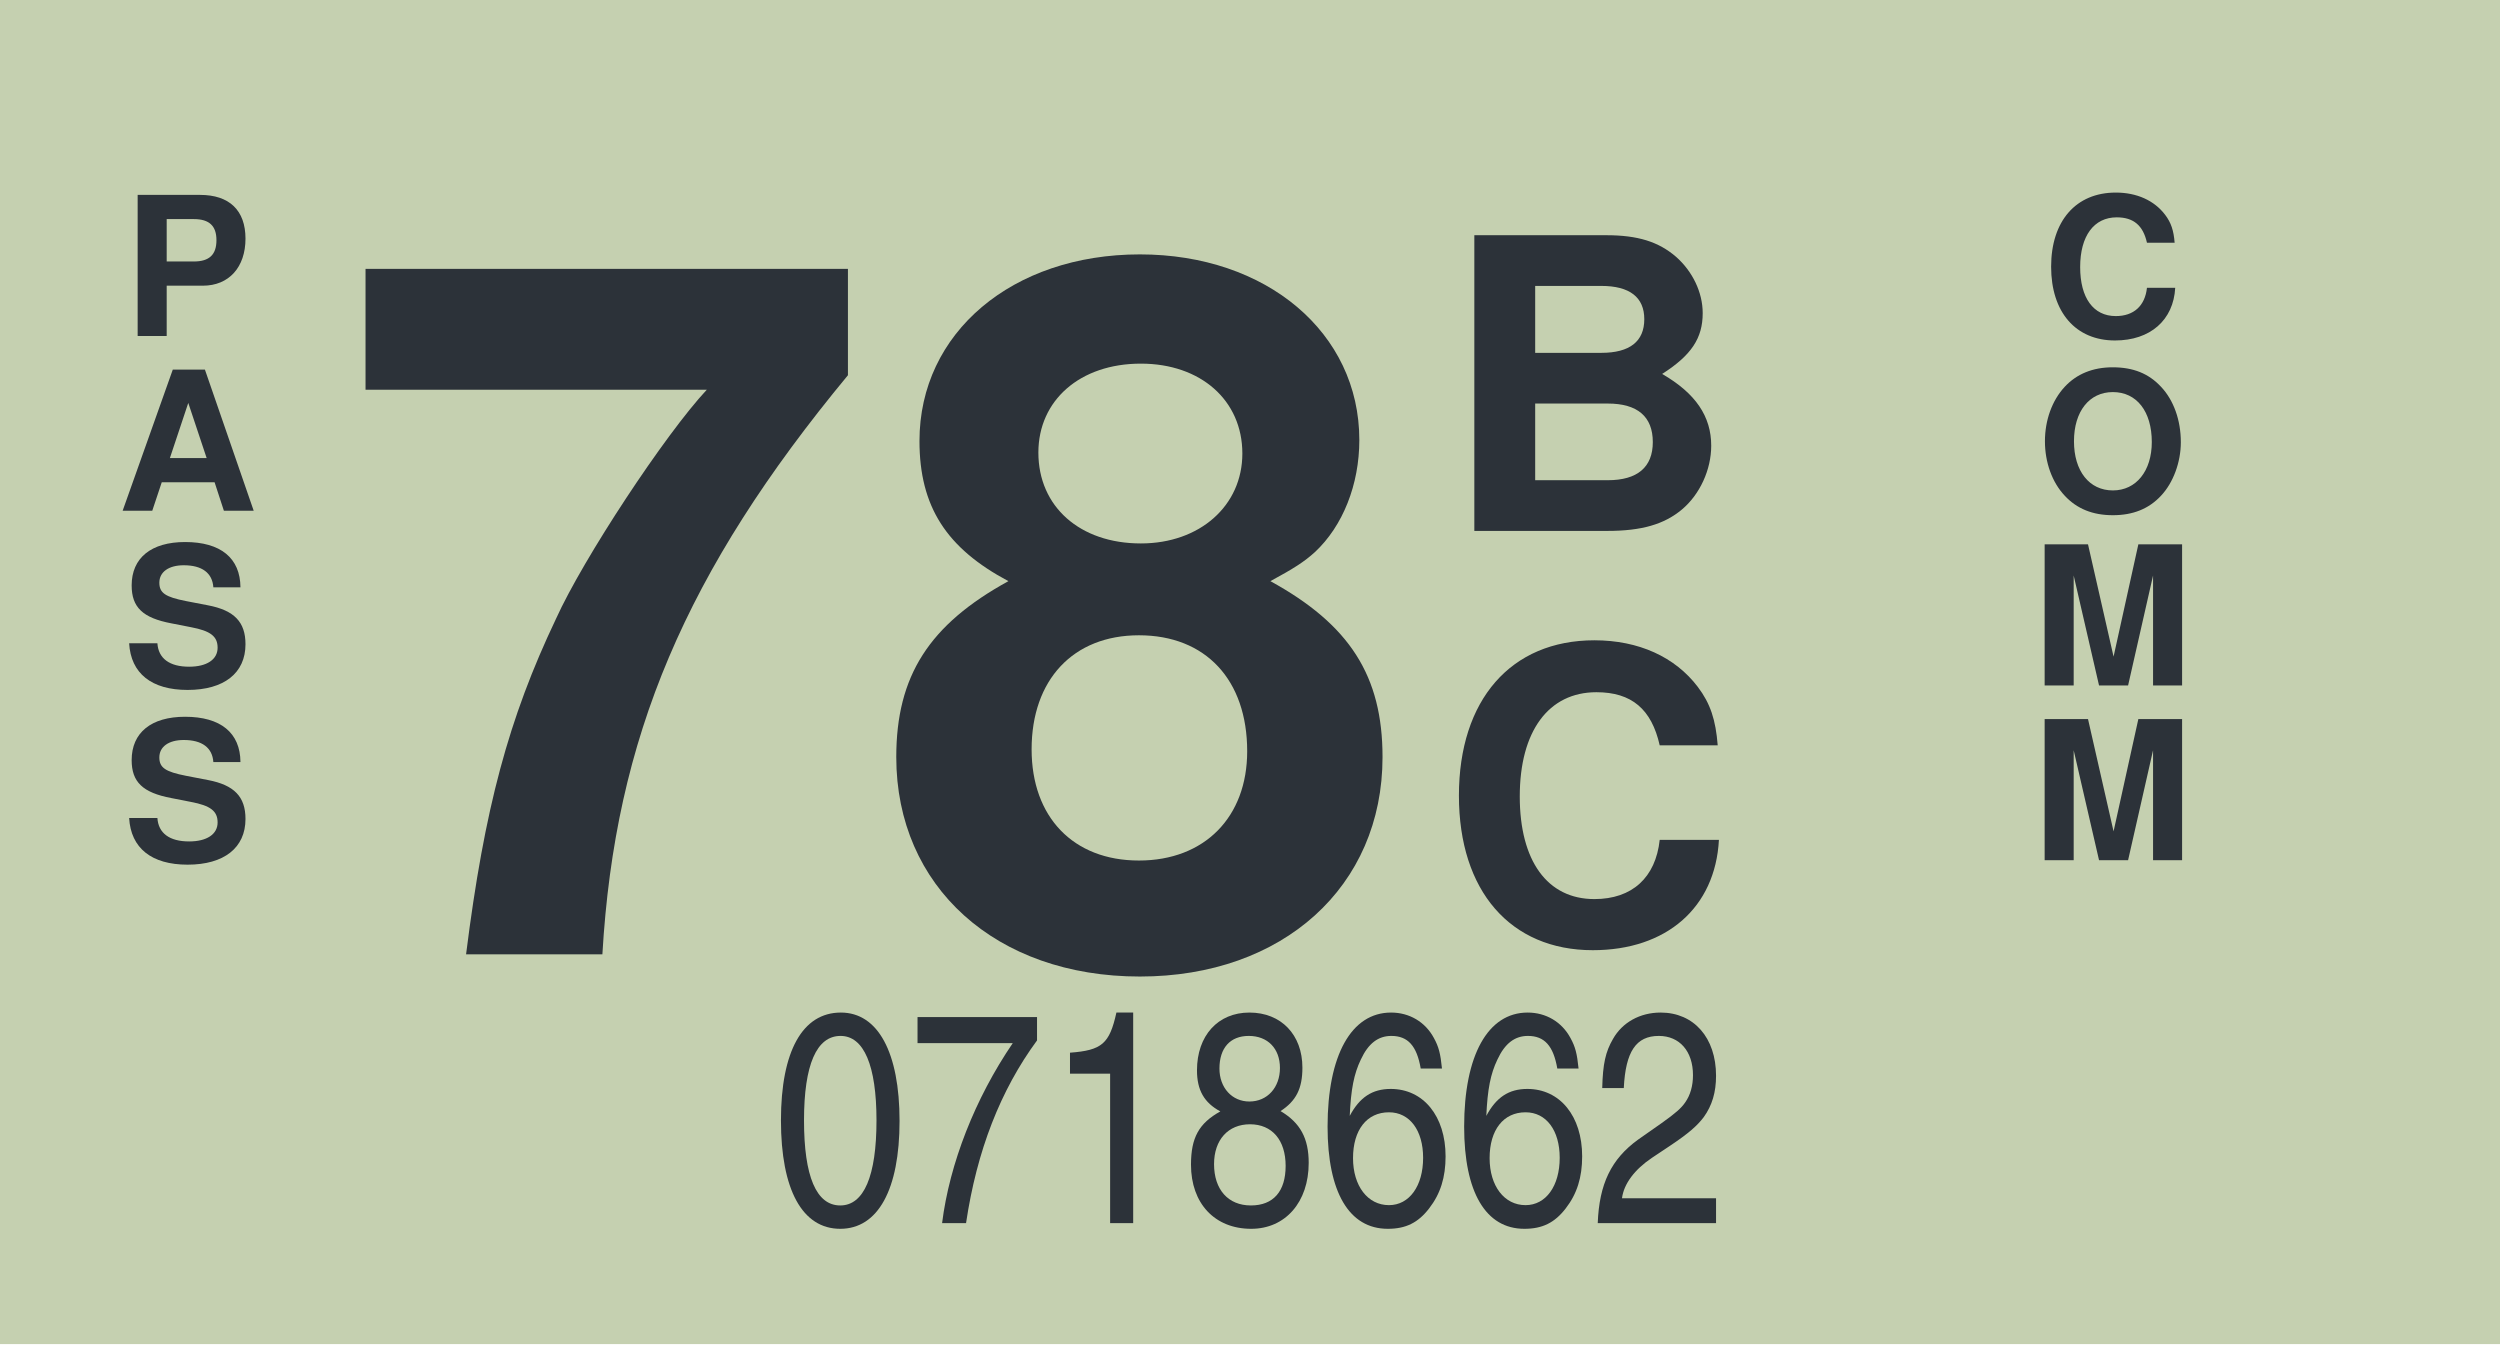
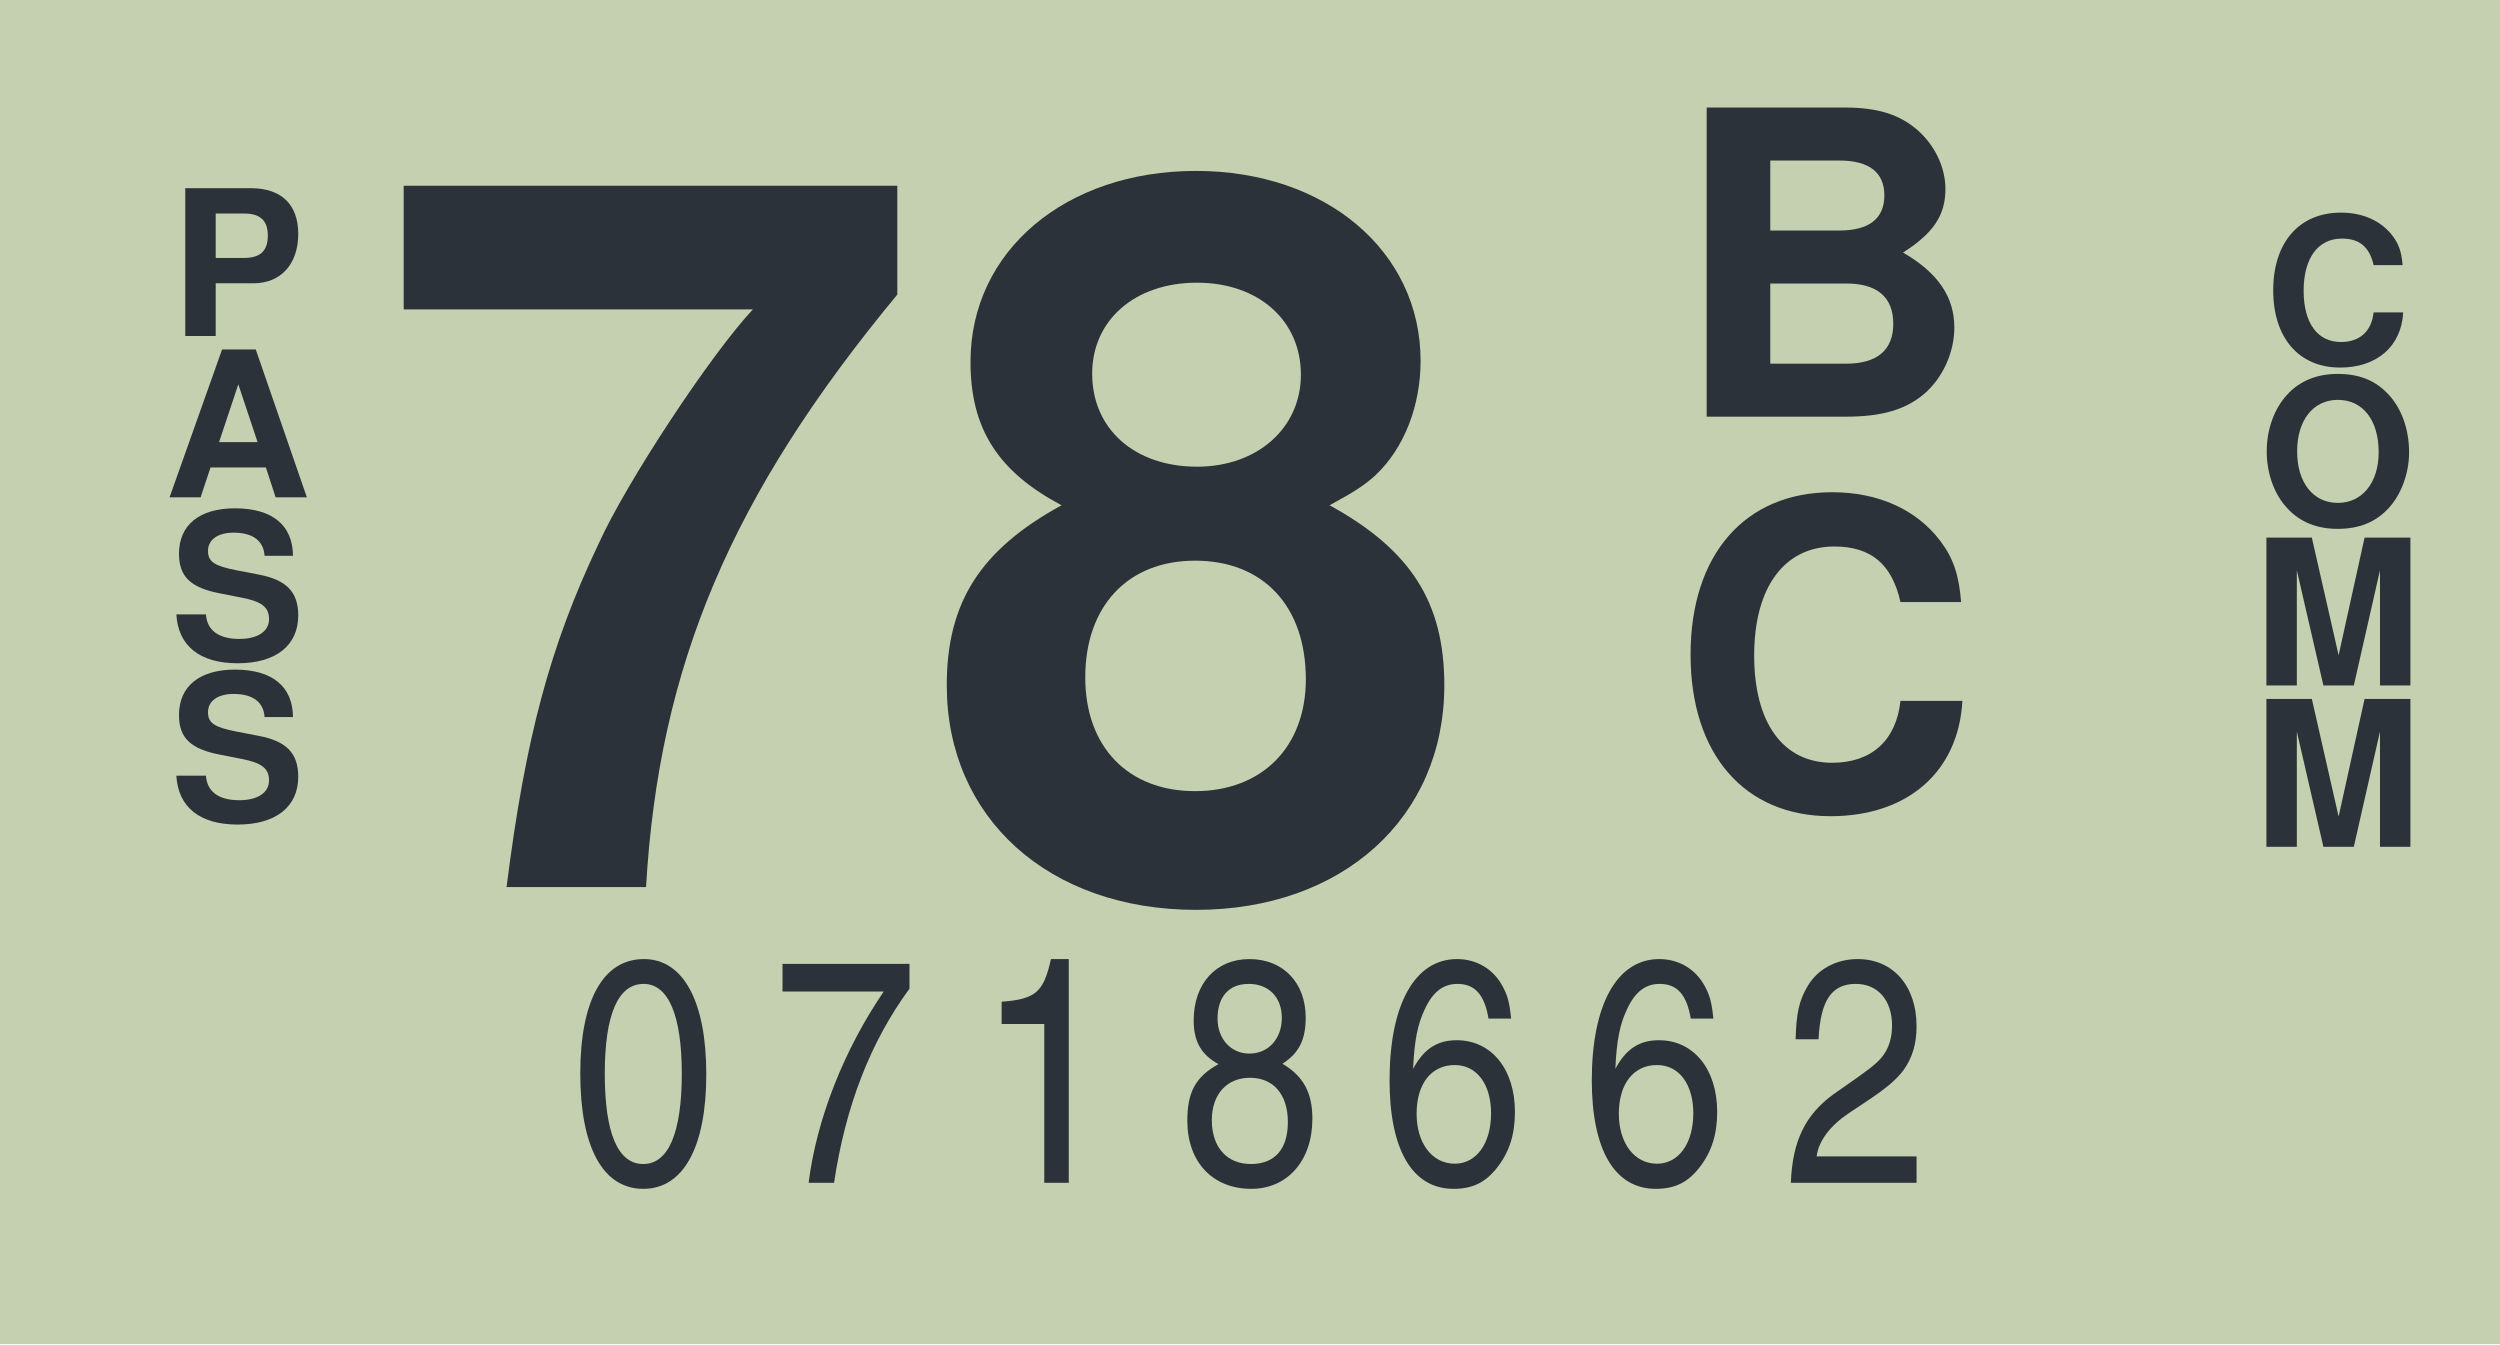
<svg xmlns="http://www.w3.org/2000/svg" viewBox="0 0 186 100" width="186" height="100">
-   <g data-role="renewal-decal" data-accuracy="photograph-reviewed reconstruction; font and colour approximate" data-printing-system="annual-combined" data-placement="rear">
+   <g data-role="renewal-decal" data-accuracy="photograph-reviewed reconstruction; font and colour approximate" data-printing-system="annual-combined" data-typography-review="1978" data-font-evidence="visual candidates; historical font identity unconfirmed" data-placement="rear">
    <rect x="0" y="0" width="186" height="100" fill="#c5d0b0" />
    <g data-role="decal-year" data-die="bc-decal-print-normal" data-fit="reduced" role="img" aria-label="78">
-       <g transform="translate(25.11 18.567) scale(0.52433)" fill="none" stroke="#2c3239" stroke-width="0" stroke-linecap="square" stroke-linejoin="round">
+       <g transform="translate(27.9 12.348) scale(0.53652)" fill="none" stroke="#2c3239" stroke-width="0" stroke-linecap="square" stroke-linejoin="round">
        <g transform="translate(0 0)" data-character="7" fill="#2c3239" stroke="none" fill-rule="evenodd">
          <path d="M72.428 2.743H3.978V19.89H52.401C46.502 26.2 34.842 43.896 31.001 52.401C24.28 66.529 20.85 79.287 18.244 100.0H37.586C39.369 69.273 49.383 45.679 72.428 17.833Z" />
        </g>
        <g transform="translate(76.269 0)" data-character="8" fill="#2c3239" stroke="none" fill-rule="evenodd">
          <path d="M56.104 47.051C59.396 45.267 60.905 44.307 62.414 42.936C66.392 39.232 68.724 33.333 68.724 27.023C68.724 11.797 55.556 0.686 37.586 0.686C19.479 0.686 6.31 11.797 6.31 27.16C6.31 36.488 10.151 42.387 18.93 47.051C7.682 53.224 3.018 60.494 3.018 72.016C3.018 90.398 17.147 103.155 37.586 103.155C57.888 103.155 72.016 90.398 72.016 72.016C72.016 60.494 67.353 53.224 56.104 47.051ZM37.723 16.187C46.228 16.187 52.126 21.399 52.126 28.944C52.126 36.351 46.091 41.701 37.723 41.701C29.081 41.701 23.182 36.488 23.182 28.807C23.182 21.399 29.081 16.187 37.723 16.187ZM37.449 54.733C46.914 54.733 52.812 61.043 52.812 71.193C52.812 80.521 46.776 86.694 37.449 86.694C28.121 86.694 22.222 80.521 22.222 70.919C22.222 61.043 28.121 54.733 37.449 54.733Z" />
        </g>
      </g>
    </g>
    <g data-role="decal-class" data-die="bc-decal-print-normal" data-fit="natural" role="img" aria-label="B">
-       <g transform="translate(107.216 17.5) scale(0.22)" fill="none" stroke="#2c3239" stroke-width="0" stroke-linecap="square" stroke-linejoin="round">
+       <g transform="translate(124.39 8) scale(0.23)" fill="none" stroke="#2c3239" stroke-width="0" stroke-linecap="square" stroke-linejoin="round">
        <g transform="translate(0 0)" data-character="B" fill="#2c3239" stroke="none" fill-rule="evenodd">
          <path d="M11.248 100.0H56.241C67.764 100.0 75.446 97.805 81.481 92.73C87.517 87.654 91.358 79.287 91.358 71.193C91.358 61.317 86.145 53.498 74.76 46.914C84.636 40.604 88.477 34.842 88.477 26.337C88.477 19.342 85.048 12.209 79.424 7.27C73.525 2.195 66.529 0.0 55.83 0.0H11.248ZM31.824 17.147H54.184C63.786 17.147 68.724 20.988 68.724 28.395C68.724 35.94 63.786 39.781 54.184 39.781H31.824ZM31.824 56.927H56.379C66.392 56.927 71.605 61.317 71.605 69.959C71.605 78.464 66.392 82.853 56.379 82.853H31.824Z" />
        </g>
      </g>
    </g>
    <g data-role="decal-class" data-die="bc-decal-print-normal" data-fit="natural" role="img" aria-label="C">
-       <g transform="translate(107.216 48) scale(0.22)" fill="none" stroke="#2c3239" stroke-width="0" stroke-linecap="square" stroke-linejoin="round">
+       <g transform="translate(124.39 37) scale(0.23)" fill="none" stroke="#2c3239" stroke-width="0" stroke-linecap="square" stroke-linejoin="round">
        <g transform="translate(0 0)" data-character="C" fill="#2c3239" stroke="none" fill-rule="evenodd">
          <path d="M93.553 33.882C92.867 25.24 91.084 19.753 86.831 14.129C79.15 3.978 66.804 -1.646 51.852 -1.646C23.594 -1.646 6.036 18.519 6.036 50.892C6.036 83.128 23.457 103.155 51.303 103.155C76.269 103.155 92.73 88.752 93.964 65.844H73.937C72.565 78.601 64.609 85.871 51.852 85.871C35.94 85.871 26.612 72.977 26.612 51.166C26.612 29.081 36.351 15.912 52.538 15.912C64.472 15.912 71.193 21.674 73.937 33.882Z" />
        </g>
      </g>
    </g>
    <g data-role="decal-class" data-die="bc-decal-print-normal" data-fit="natural" role="img" aria-label="P">
-       <g transform="translate(9.147 14.5) scale(0.105)" fill="none" stroke="#2c3239" stroke-width="0" stroke-linecap="square" stroke-linejoin="round">
+       <g transform="translate(12.638 14) scale(0.11)" fill="none" stroke="#2c3239" stroke-width="0" stroke-linecap="square" stroke-linejoin="round">
        <g transform="translate(0 0)" data-character="P" fill="#2c3239" stroke="none" fill-rule="evenodd">
          <path d="M31.001 64.335H56.653C75.034 64.335 86.831 51.303 86.831 31.001C86.831 10.974 75.446 0.0 54.595 0.0H10.425V100.0H31.001ZM31.001 47.188V17.147H50.206C61.18 17.147 66.255 21.948 66.255 32.099C66.255 42.387 61.18 47.188 50.206 47.188Z" />
        </g>
      </g>
    </g>
    <g data-role="decal-class" data-die="bc-decal-print-normal" data-fit="natural" role="img" aria-label="A">
-       <g transform="translate(8.75 27.5) scale(0.105)" fill="none" stroke="#2c3239" stroke-width="0" stroke-linecap="square" stroke-linejoin="round">
+       <g transform="translate(12.223 26) scale(0.11)" fill="none" stroke="#2c3239" stroke-width="0" stroke-linecap="square" stroke-linejoin="round">
        <g transform="translate(0 0)" data-character="A" fill="#2c3239" stroke="none" fill-rule="evenodd">
          <path d="M68.724 79.835 75.309 100.0H96.433L61.866 0.0H39.095L3.567 100.0H24.554L31.276 79.835ZM63.1 62.689H37.037L50.069 23.594Z" />
        </g>
      </g>
    </g>
    <g data-role="decal-class" data-die="bc-decal-print-normal" data-fit="natural" role="img" aria-label="S">
-       <g transform="translate(9.147 40.5) scale(0.105)" fill="none" stroke="#2c3239" stroke-width="0" stroke-linecap="square" stroke-linejoin="round">
+       <g transform="translate(12.638 38) scale(0.11)" fill="none" stroke="#2c3239" stroke-width="0" stroke-linecap="square" stroke-linejoin="round">
        <g transform="translate(0 0)" data-character="S" fill="#2c3239" stroke="none" fill-rule="evenodd">
          <path d="M83.265 30.453C83.128 9.739 69.273 -1.646 44.033 -1.646C20.027 -1.646 6.173 9.602 6.173 29.081C6.173 44.582 13.992 52.126 34.294 55.967L48.285 58.711C62.003 61.317 67.078 65.158 67.078 73.251C67.078 81.619 59.396 86.694 46.914 86.694C32.922 86.694 25.103 80.796 24.417 70.096H4.39C5.624 91.495 20.302 103.155 45.816 103.155C71.605 103.155 86.831 91.221 86.831 70.782C86.831 55.007 78.875 46.776 60.357 43.21L44.719 40.192C30.041 37.311 25.789 34.431 25.789 27.16C25.789 19.616 32.373 14.815 43.073 14.815C56.104 14.815 63.374 20.302 64.06 30.453Z" />
        </g>
      </g>
    </g>
    <g data-role="decal-class" data-die="bc-decal-print-normal" data-fit="natural" role="img" aria-label="S">
-       <g transform="translate(9.147 53.5) scale(0.105)" fill="none" stroke="#2c3239" stroke-width="0" stroke-linecap="square" stroke-linejoin="round">
+       <g transform="translate(12.638 50) scale(0.11)" fill="none" stroke="#2c3239" stroke-width="0" stroke-linecap="square" stroke-linejoin="round">
        <g transform="translate(0 0)" data-character="S" fill="#2c3239" stroke="none" fill-rule="evenodd">
          <path d="M83.265 30.453C83.128 9.739 69.273 -1.646 44.033 -1.646C20.027 -1.646 6.173 9.602 6.173 29.081C6.173 44.582 13.992 52.126 34.294 55.967L48.285 58.711C62.003 61.317 67.078 65.158 67.078 73.251C67.078 81.619 59.396 86.694 46.914 86.694C32.922 86.694 25.103 80.796 24.417 70.096H4.39C5.624 91.495 20.302 103.155 45.816 103.155C71.605 103.155 86.831 91.221 86.831 70.782C86.831 55.007 78.875 46.776 60.357 43.21L44.719 40.192C30.041 37.311 25.789 34.431 25.789 27.16C25.789 19.616 32.373 14.815 43.073 14.815C56.104 14.815 63.374 20.302 64.06 30.453Z" />
        </g>
      </g>
    </g>
    <g data-role="decal-class" data-die="bc-decal-print-normal" data-fit="natural" role="img" aria-label="C">
-       <g transform="translate(151.97 14.5) scale(0.105)" fill="none" stroke="#2c3239" stroke-width="0" stroke-linecap="square" stroke-linejoin="round">
+       <g transform="translate(168.463 16) scale(0.11)" fill="none" stroke="#2c3239" stroke-width="0" stroke-linecap="square" stroke-linejoin="round">
        <g transform="translate(0 0)" data-character="C" fill="#2c3239" stroke="none" fill-rule="evenodd">
          <path d="M93.553 33.882C92.867 25.24 91.084 19.753 86.831 14.129C79.15 3.978 66.804 -1.646 51.852 -1.646C23.594 -1.646 6.036 18.519 6.036 50.892C6.036 83.128 23.457 103.155 51.303 103.155C76.269 103.155 92.73 88.752 93.964 65.844H73.937C72.565 78.601 64.609 85.871 51.852 85.871C35.94 85.871 26.612 72.977 26.612 51.166C26.612 29.081 36.351 15.912 52.538 15.912C64.472 15.912 71.193 21.674 73.937 33.882Z" />
        </g>
      </g>
    </g>
    <g data-role="decal-class" data-die="bc-decal-print-normal" data-fit="natural" role="img" aria-label="O">
-       <g transform="translate(151.567 27.5) scale(0.105)" fill="none" stroke="#2c3239" stroke-width="0" stroke-linecap="square" stroke-linejoin="round">
+       <g transform="translate(168.04 28) scale(0.11)" fill="none" stroke="#2c3239" stroke-width="0" stroke-linecap="square" stroke-linejoin="round">
        <g transform="translate(0 0)" data-character="O" fill="#2c3239" stroke="none" fill-rule="evenodd">
          <path d="M53.498 -1.646C39.506 -1.646 27.984 3.018 19.479 12.209C10.562 21.811 5.487 35.802 5.487 50.754C5.487 65.706 10.562 79.835 19.479 89.3C28.121 98.628 39.369 103.155 53.635 103.155C67.901 103.155 79.15 98.628 87.791 89.3C96.433 80.11 101.783 65.569 101.783 51.44C101.783 35.802 96.708 21.674 87.791 12.209C79.012 2.743 68.038 -1.646 53.498 -1.646ZM53.635 15.912C70.508 15.912 81.207 29.63 81.207 51.303C81.207 71.879 70.096 85.597 53.635 85.597C36.9 85.597 26.063 71.879 26.063 50.754C26.063 29.63 36.9 15.912 53.635 15.912Z" />
        </g>
      </g>
    </g>
    <g data-role="decal-class" data-die="bc-decal-print-normal" data-fit="natural" role="img" aria-label="M">
-       <g transform="translate(151.171 40.5) scale(0.105)" fill="none" stroke="#2c3239" stroke-width="0" stroke-linecap="square" stroke-linejoin="round">
+       <g transform="translate(167.625 40) scale(0.11)" fill="none" stroke="#2c3239" stroke-width="0" stroke-linecap="square" stroke-linejoin="round">
        <g transform="translate(0 0)" data-character="M" fill="#2c3239" stroke="none" fill-rule="evenodd">
          <path d="M29.63 22.085 47.599 100.0H68.176L85.871 22.085V100.0H106.447V0.0H75.446L57.888 79.561L39.781 0.0H9.053V100.0H29.63Z" />
        </g>
      </g>
    </g>
    <g data-role="decal-class" data-die="bc-decal-print-normal" data-fit="natural" role="img" aria-label="M">
-       <g transform="translate(151.171 53.5) scale(0.105)" fill="none" stroke="#2c3239" stroke-width="0" stroke-linecap="square" stroke-linejoin="round">
+       <g transform="translate(167.625 52) scale(0.11)" fill="none" stroke="#2c3239" stroke-width="0" stroke-linecap="square" stroke-linejoin="round">
        <g transform="translate(0 0)" data-character="M" fill="#2c3239" stroke="none" fill-rule="evenodd">
          <path d="M29.63 22.085 47.599 100.0H68.176L85.871 22.085V100.0H106.447V0.0H75.446L57.888 79.561L39.781 0.0H9.053V100.0H29.63Z" />
        </g>
      </g>
    </g>
    <g data-role="decal-serial" data-die="bc-decal-print-control" data-fit="natural" role="img" aria-label="0718662">
-       <g transform="translate(57.434 75) scale(0.16)" fill="none" stroke="#2c3239" stroke-width="0" stroke-linecap="square" stroke-linejoin="round">
+       <g transform="translate(42.462 71) scale(0.17)" fill="none" stroke="#2c3239" stroke-width="0" stroke-linecap="square" stroke-linejoin="round">
        <g transform="translate(0 0)" data-character="0" fill="#2c3239" stroke="none" fill-rule="evenodd">
          <path d="M32.033 2.089C14.206 2.089 4.178 20.056 4.178 52.228C4.178 84.401 14.067 102.646 31.755 102.646C49.304 102.646 59.331 84.401 59.331 52.507C59.331 20.613 49.304 2.089 32.033 2.089ZM31.894 12.953C42.758 12.953 48.607 26.741 48.607 52.228C48.607 78.134 42.758 91.783 31.755 91.783C20.613 91.783 14.903 78.273 14.903 52.228C14.903 26.323 20.752 12.953 31.894 12.953Z" />
        </g>
-         <g transform="translate(63.51 0)" data-character="7" fill="#2c3239" stroke="none" fill-rule="evenodd">
+         <g transform="translate(88.51 0)" data-character="7" fill="#2c3239" stroke="none" fill-rule="evenodd">
          <path d="M4.178 16.295H48.468C30.919 42.061 19.081 72.284 15.599 100.0H26.741C31.755 66.295 42.758 38.162 59.749 15.042V4.178H4.178Z" />
        </g>
-         <g transform="translate(127.02 0)" data-character="1" fill="#2c3239" stroke="none" fill-rule="evenodd">
+         <g transform="translate(177.02 0)" data-character="1" fill="#2c3239" stroke="none" fill-rule="evenodd">
          <path d="M40.947 2.089H33.148C29.944 16.574 26.462 19.638 11.56 20.752V30.501H30.223V100.0H40.947Z" />
        </g>
-         <g transform="translate(190.53 0)" data-character="8" fill="#2c3239" stroke="none" fill-rule="evenodd">
+         <g transform="translate(265.53 0)" data-character="8" fill="#2c3239" stroke="none" fill-rule="evenodd">
          <path d="M17.967 48.05C7.939 53.621 4.318 60.306 4.318 72.841C4.318 90.808 15.32 102.646 32.312 102.646C48.189 102.646 59.053 90.251 59.053 72.006C59.053 60.585 55.153 53.343 45.961 47.911C53.203 43.175 56.128 37.465 56.128 27.716C56.128 12.396 46.24 2.089 31.476 2.089C16.852 2.089 7.103 12.813 7.103 28.969C7.103 38.162 10.446 44.011 17.967 48.05ZM31.755 54.039C42.061 54.039 48.329 61.421 48.329 73.398C48.329 85.237 42.618 91.783 32.173 91.783C21.588 91.783 15.042 84.401 15.042 72.563C15.042 61.281 21.588 54.039 31.755 54.039ZM31.198 12.953C39.972 12.953 45.682 18.802 45.682 27.855C45.682 36.908 39.833 43.454 31.476 43.454C23.398 43.454 17.549 37.047 17.549 28.134C17.549 18.524 22.563 12.953 31.198 12.953Z" />
        </g>
-         <g transform="translate(254.04 0)" data-character="6" fill="#2c3239" stroke="none" fill-rule="evenodd">
+         <g transform="translate(354.04 0)" data-character="6" fill="#2c3239" stroke="none" fill-rule="evenodd">
          <path d="M57.521 28.134C56.825 21.17 55.989 17.967 53.76 13.928C49.721 6.407 42.34 2.089 33.844 2.089C15.32 2.089 4.318 22.006 4.318 55.153C4.318 85.655 14.345 102.646 32.312 102.646C40.669 102.646 46.379 99.861 51.532 93.175C56.825 86.351 59.192 78.691 59.192 68.942C59.192 50.279 48.886 37.604 33.705 37.604C25.07 37.604 19.22 41.504 14.624 50.139C15.181 37.744 16.574 30.641 19.777 23.955C23.259 16.435 27.855 12.953 33.983 12.953C41.643 12.953 45.822 17.549 47.632 28.134ZM32.869 48.468C42.479 48.468 48.747 56.825 48.747 69.638C48.747 82.73 42.34 91.643 32.869 91.643C22.981 91.643 16.156 82.73 16.156 69.777C16.156 56.685 22.563 48.468 32.869 48.468Z" />
        </g>
-         <g transform="translate(317.55 0)" data-character="6" fill="#2c3239" stroke="none" fill-rule="evenodd">
+         <g transform="translate(442.55 0)" data-character="6" fill="#2c3239" stroke="none" fill-rule="evenodd">
          <path d="M57.521 28.134C56.825 21.17 55.989 17.967 53.76 13.928C49.721 6.407 42.34 2.089 33.844 2.089C15.32 2.089 4.318 22.006 4.318 55.153C4.318 85.655 14.345 102.646 32.312 102.646C40.669 102.646 46.379 99.861 51.532 93.175C56.825 86.351 59.192 78.691 59.192 68.942C59.192 50.279 48.886 37.604 33.705 37.604C25.07 37.604 19.22 41.504 14.624 50.139C15.181 37.744 16.574 30.641 19.777 23.955C23.259 16.435 27.855 12.953 33.983 12.953C41.643 12.953 45.822 17.549 47.632 28.134ZM32.869 48.468C42.479 48.468 48.747 56.825 48.747 69.638C48.747 82.73 42.34 91.643 32.869 91.643C22.981 91.643 16.156 82.73 16.156 69.777C16.156 56.685 22.563 48.468 32.869 48.468Z" />
        </g>
-         <g transform="translate(381.06 0)" data-character="2" fill="#2c3239" stroke="none" fill-rule="evenodd">
+         <g transform="translate(531.06 0)" data-character="2" fill="#2c3239" stroke="none" fill-rule="evenodd">
          <path d="M15.042 37.187C15.877 20.195 20.752 12.953 31.337 12.953C40.947 12.953 47.214 20.056 47.214 31.198C47.214 36.212 45.961 40.529 43.593 43.872C41.783 46.518 39.136 48.886 32.451 53.621L21.727 61.142C9.192 70.195 3.621 81.755 2.925 100.0H57.939V88.44H14.206C15.042 81.755 20.056 75.07 28.134 69.638L36.49 64.067C45.265 58.217 49.164 54.735 52.228 50.696C56.128 45.265 57.939 39.136 57.939 31.476C57.939 13.788 47.632 2.089 32.173 2.089C22.563 2.089 14.345 6.685 10.028 14.345C6.546 20.334 5.292 25.905 5.014 37.187Z" />
        </g>
      </g>
    </g>
  </g>
</svg>
